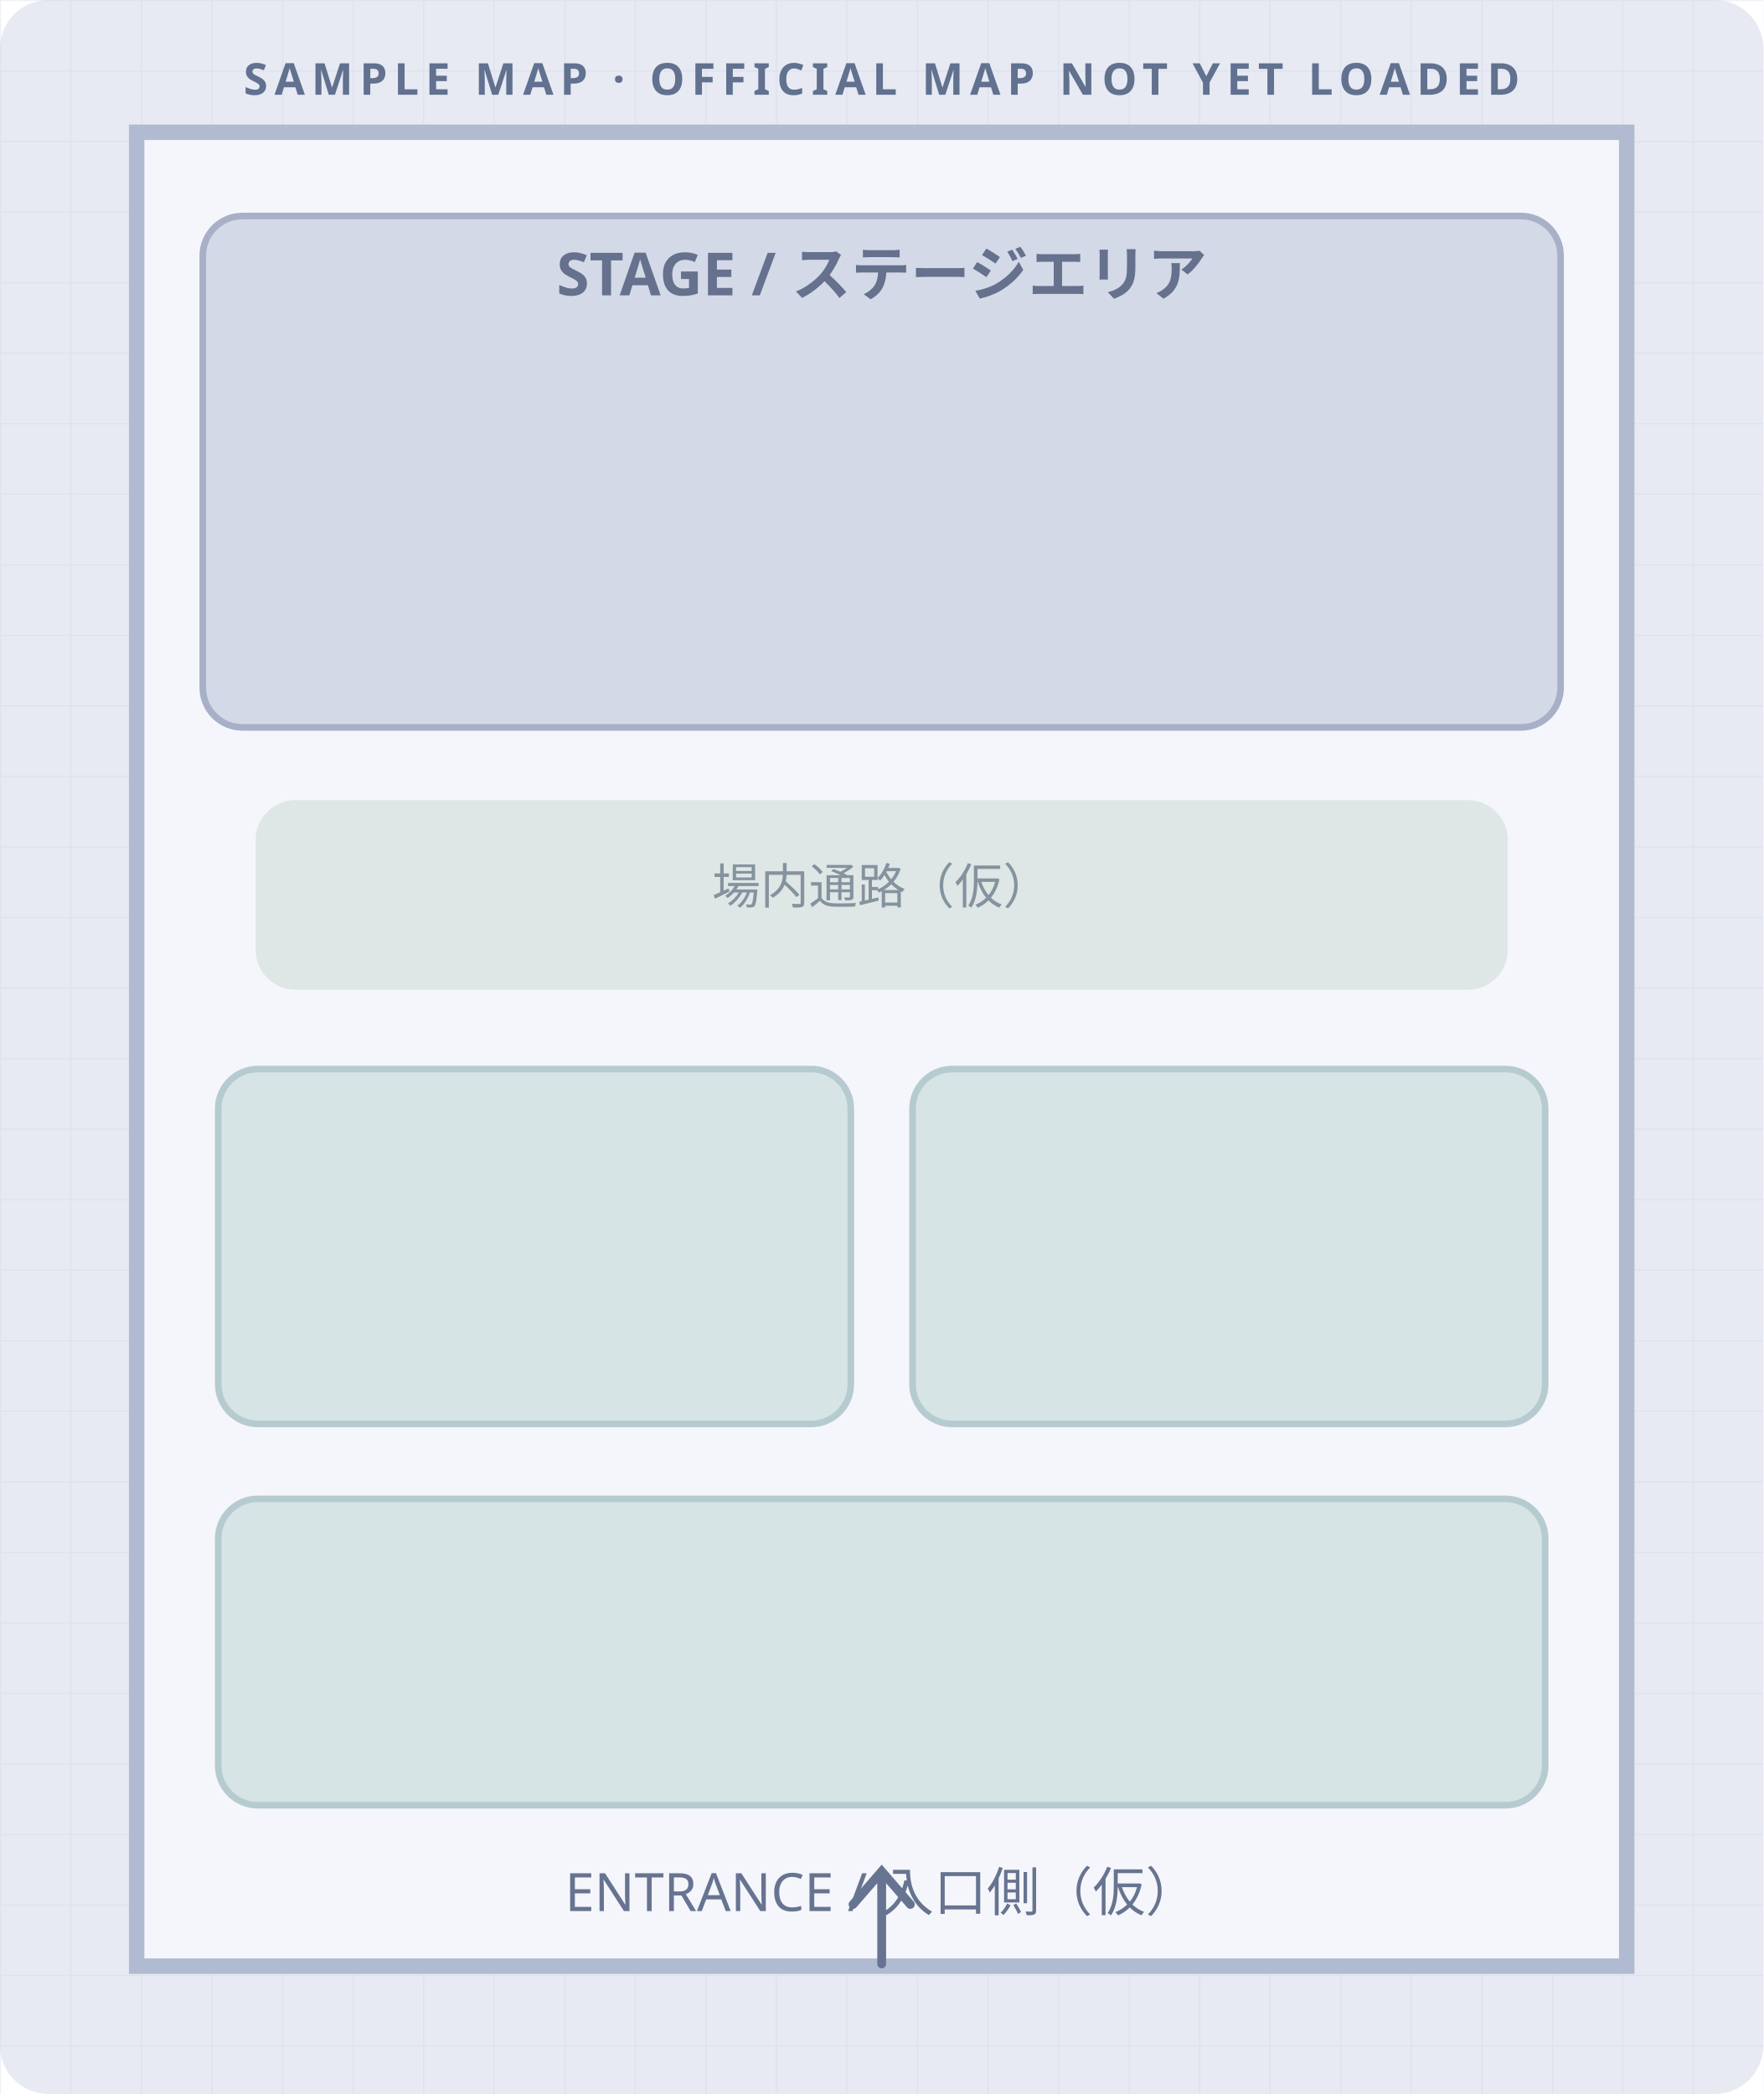
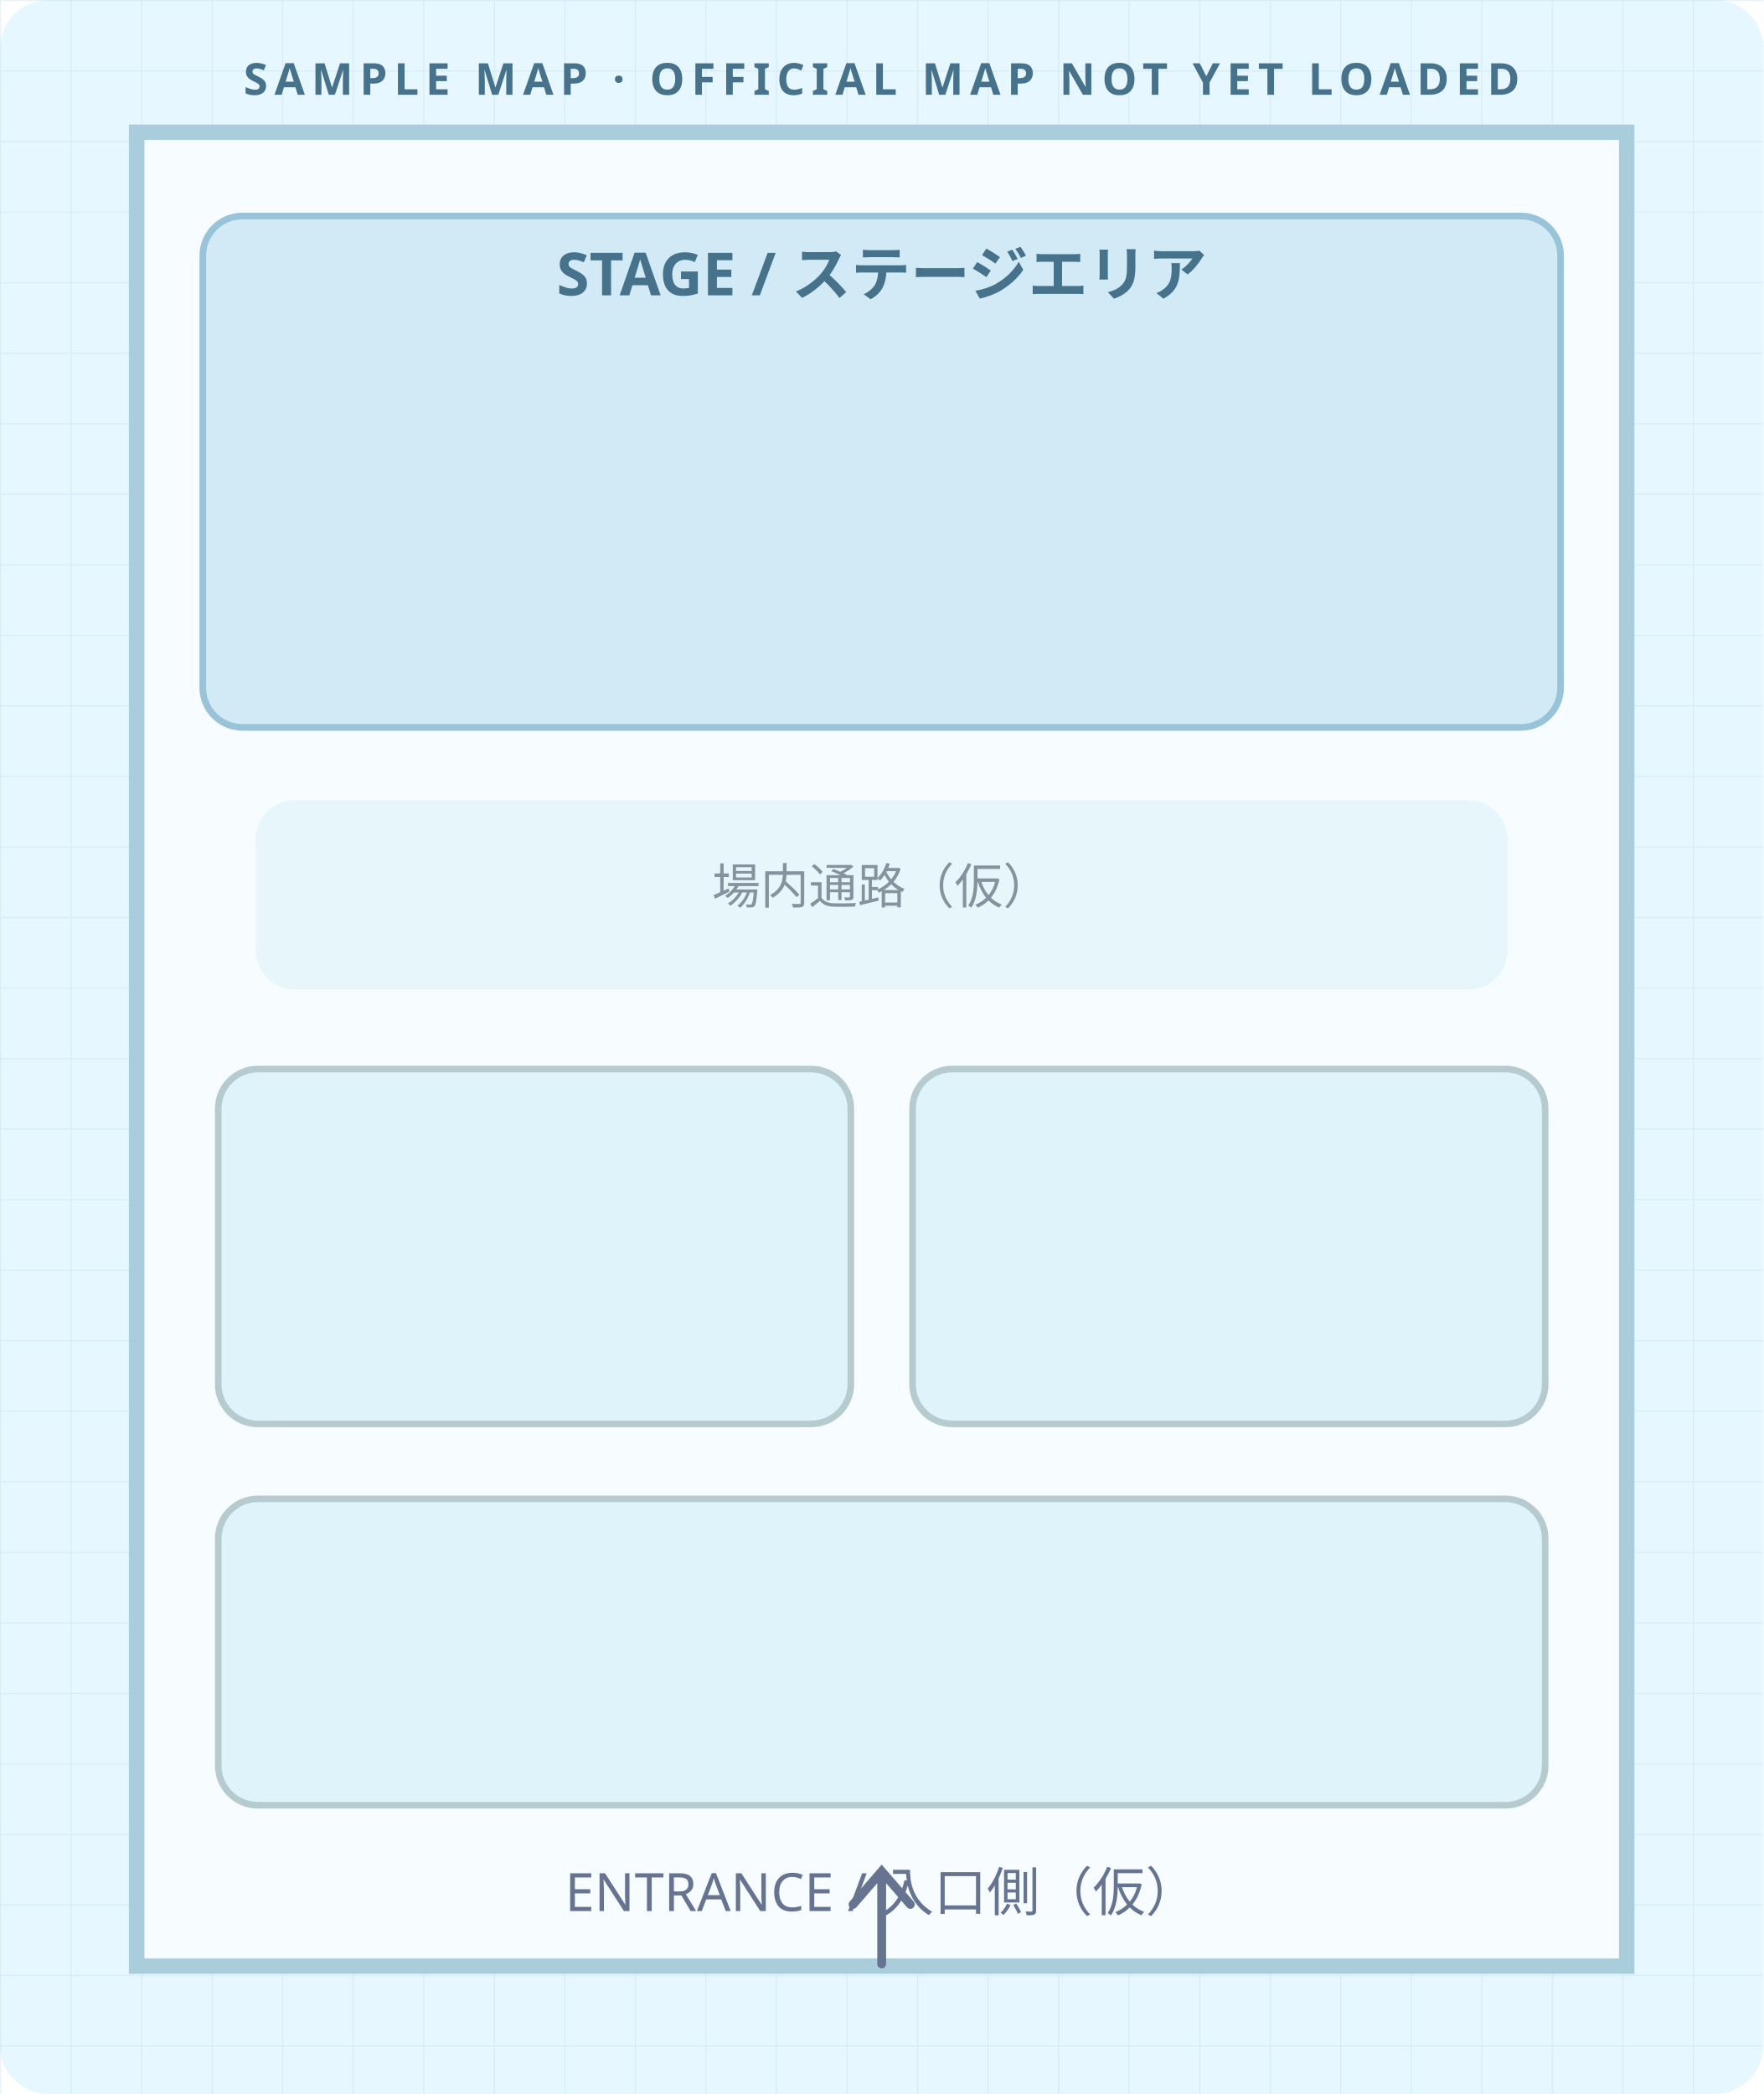
<svg xmlns="http://www.w3.org/2000/svg" viewBox="0 0 800 950" role="img" aria-label="仮の会場レイアウト。公式マップではありません">
  <defs>
    <pattern id="grid" width="32" height="32" patternUnits="userSpaceOnUse">
-       <path d="M32 0H0V32" fill="none" stroke="#bfc7df" stroke-opacity=".24" stroke-width="1" />
+       <path d="M32 0H0V32" fill="none" stroke="#a2c8da" stroke-opacity=".24" stroke-width="1" />
    </pattern>
  </defs>
-   <rect width="800" height="950" rx="22" fill="#e7eaf3" />
+   <rect width="800" height="950" rx="22" fill="#e7f7ff" />
  <rect width="800" height="950" fill="url(#grid)" />
-   <path d="M62 60H738V892H62Z" fill="#f5f6fb" stroke="#b0bbd1" stroke-width="7" />
-   <rect x="92" y="98" width="616" height="232" rx="18" fill="#d4d9e8" stroke="#a7b0c7" stroke-width="3" />
-   <text x="400" y="134" fill="#65718d" font-size="27" text-anchor="middle" font-family="sans-serif" font-weight="700">STAGE / ステージエリア</text>
-   <rect x="116" y="363" width="568" height="86" rx="18" fill="#dee6e6" />
+   <path d="M62 60H738V892H62Z" fill="#f6fcff" stroke="#a9cddb" stroke-width="7" />
+   <rect x="92" y="98" width="616" height="232" rx="18" fill="#d1eaf5" stroke="#98c3d8" stroke-width="3" />
+   <text x="400" y="134" fill="#47728b" font-size="27" text-anchor="middle" font-family="sans-serif" font-weight="700">STAGE / ステージエリア</text>
+   <rect x="116" y="363" width="568" height="86" rx="18" fill="#e7f6fb" />
  <text x="400" y="410" text-anchor="middle" font-family="sans-serif" font-size="22" fill="#84939e">場内通路（仮）</text>
-   <rect x="99" y="485" width="287" height="161" rx="18" fill="#d7e4e5" stroke="#b6cbd0" stroke-width="3" />
-   <rect x="414" y="485" width="287" height="161" rx="18" fill="#d7e4e5" stroke="#b6cbd0" stroke-width="3" />
-   <rect x="99" y="680" width="602" height="139" rx="18" fill="#d7e4e5" stroke="#b6cbd0" stroke-width="3" />
+   <rect x="99" y="485" width="287" height="161" rx="18" fill="#dff3fa" stroke="#b6cbd0" stroke-width="3" />
+   <rect x="414" y="485" width="287" height="161" rx="18" fill="#dff3fa" stroke="#b6cbd0" stroke-width="3" />
+   <rect x="99" y="680" width="602" height="139" rx="18" fill="#dff3fa" stroke="#b6cbd0" stroke-width="3" />
  <text x="400" y="867" text-anchor="middle" font-family="sans-serif" font-size="24" fill="#677491">ENTRANCE / 入口側（仮）</text>
  <path d="M400 891v-42m-13 15 13-15 13 15" stroke="#677491" stroke-width="4" fill="none" stroke-linecap="round" />
-   <text x="400" y="43" text-anchor="middle" font-family="sans-serif" font-size="20" font-weight="700" letter-spacing="3" fill="#61718f">SAMPLE MAP · OFFICIAL MAP NOT YET LOADED</text>
+   <text x="400" y="43" text-anchor="middle" font-family="sans-serif" font-size="20" font-weight="700" letter-spacing="3" fill="#47728b">SAMPLE MAP · OFFICIAL MAP NOT YET LOADED</text>
</svg>
